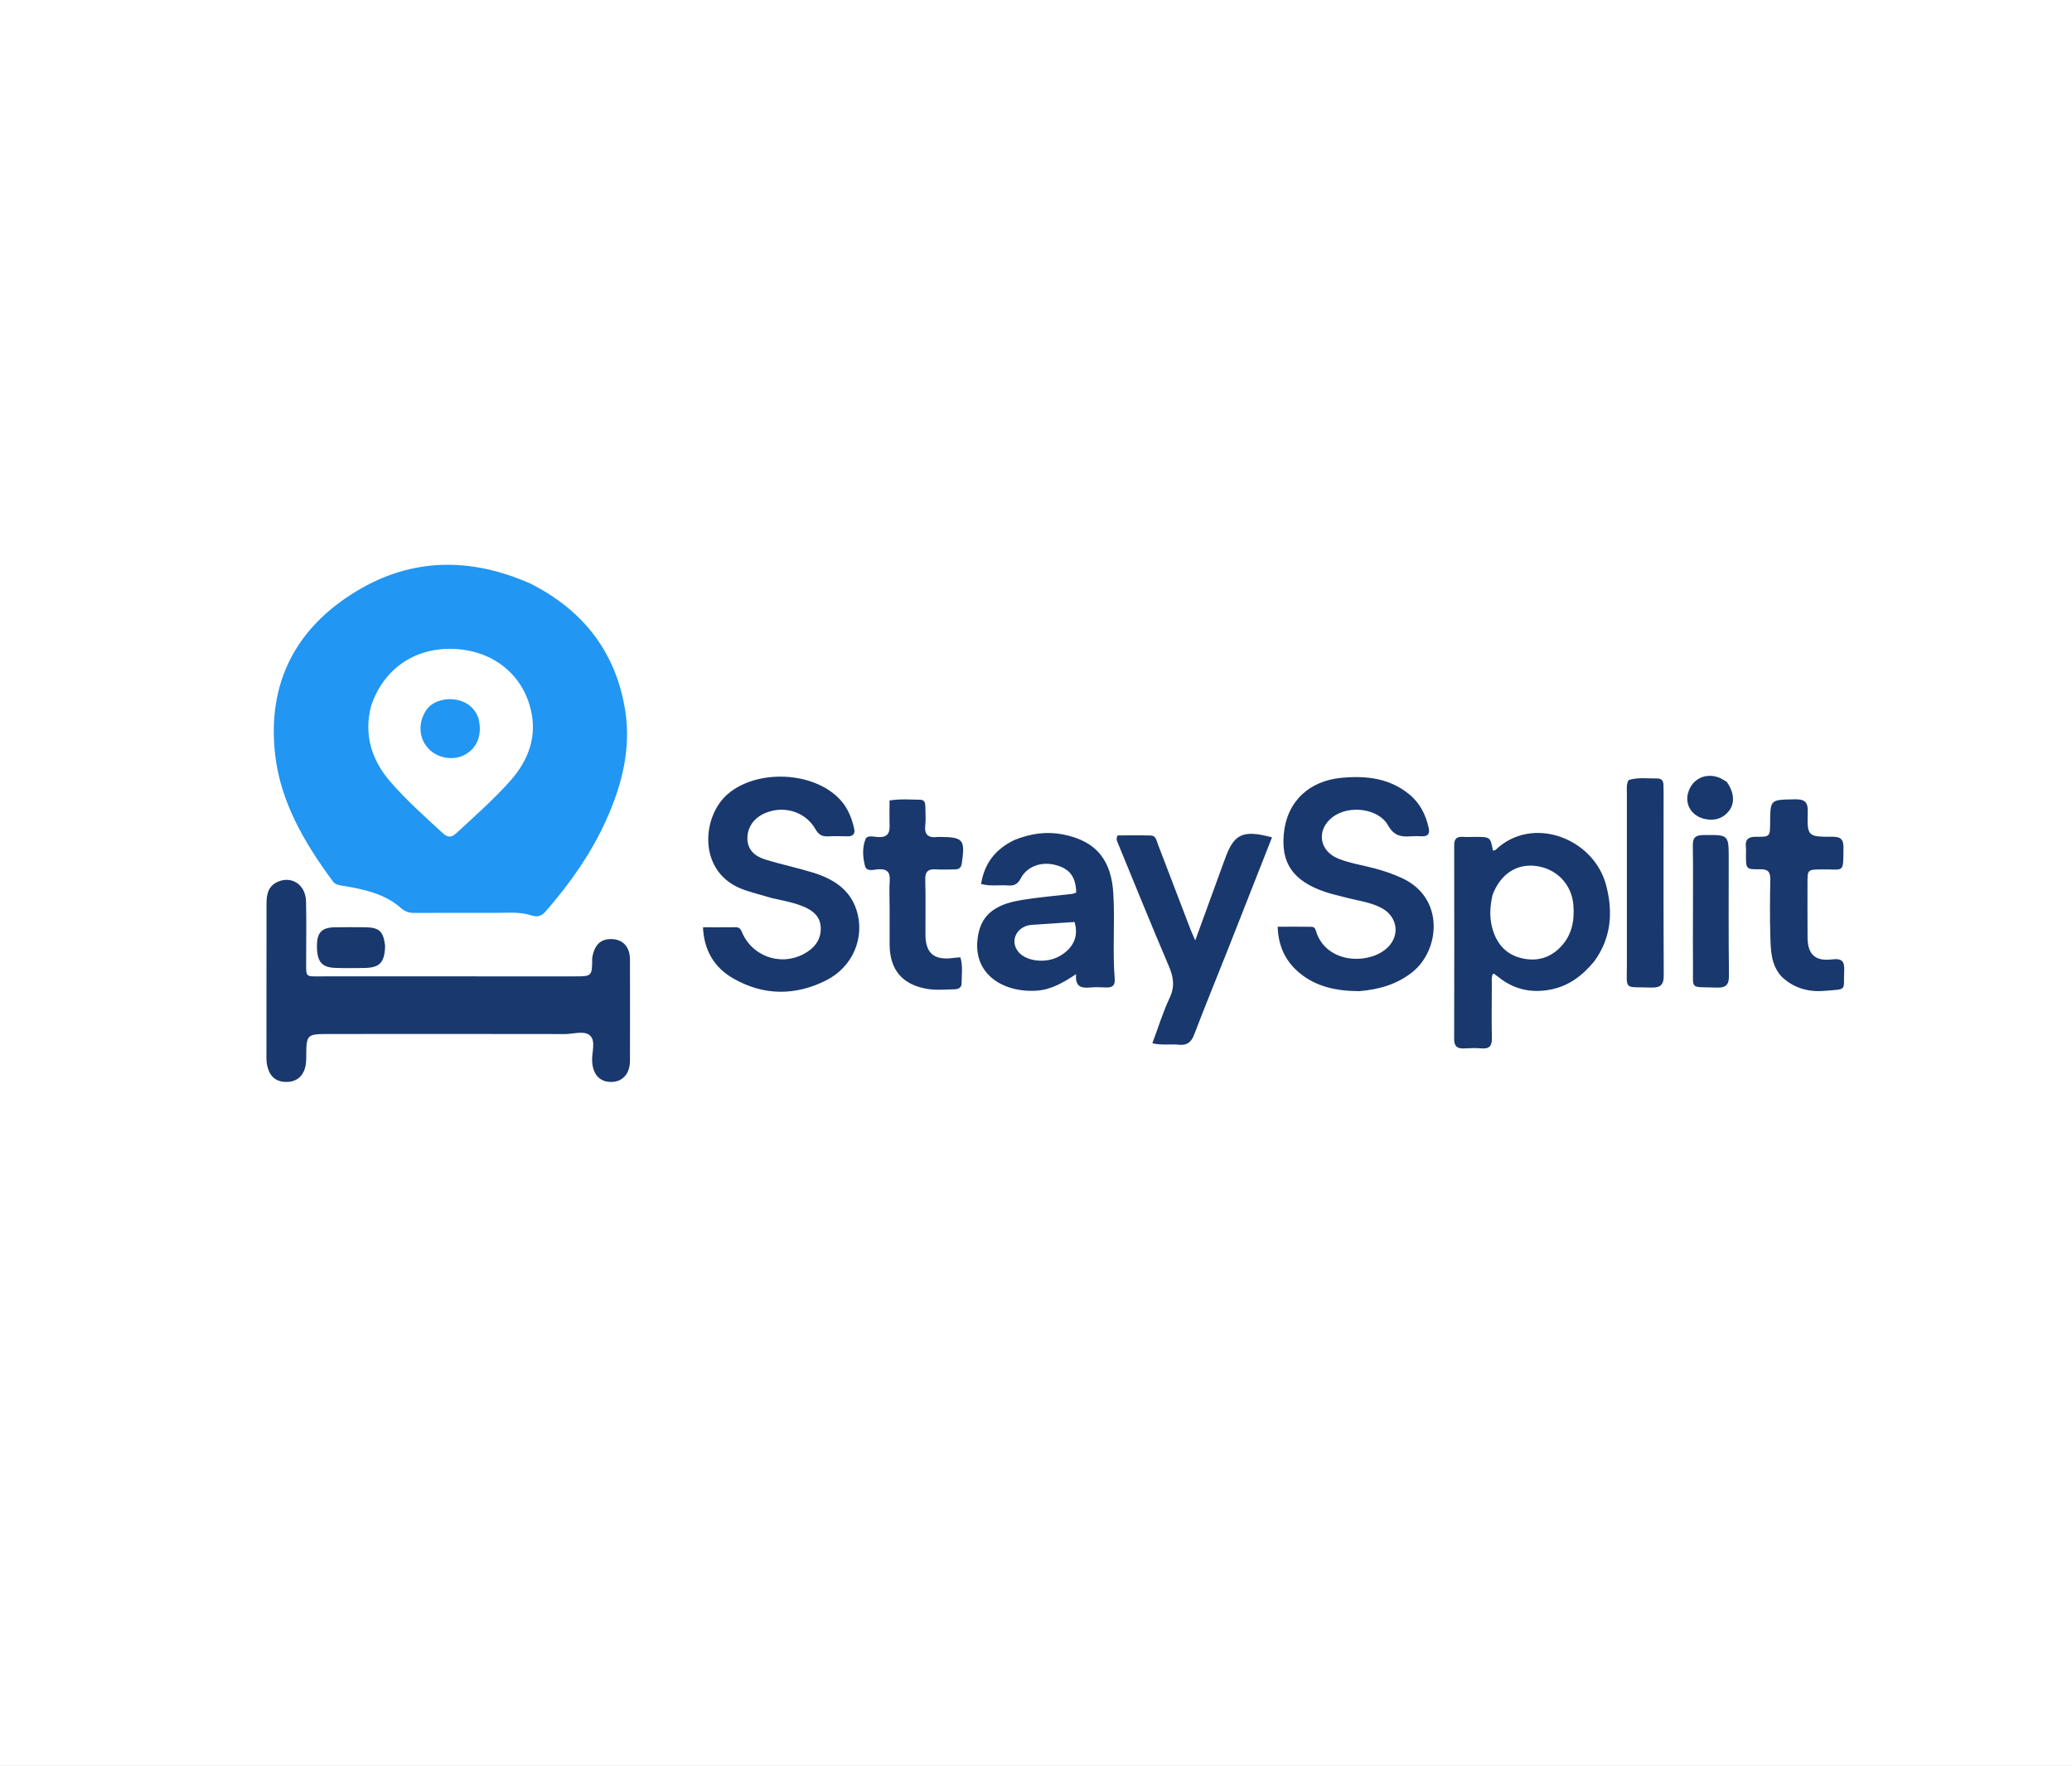
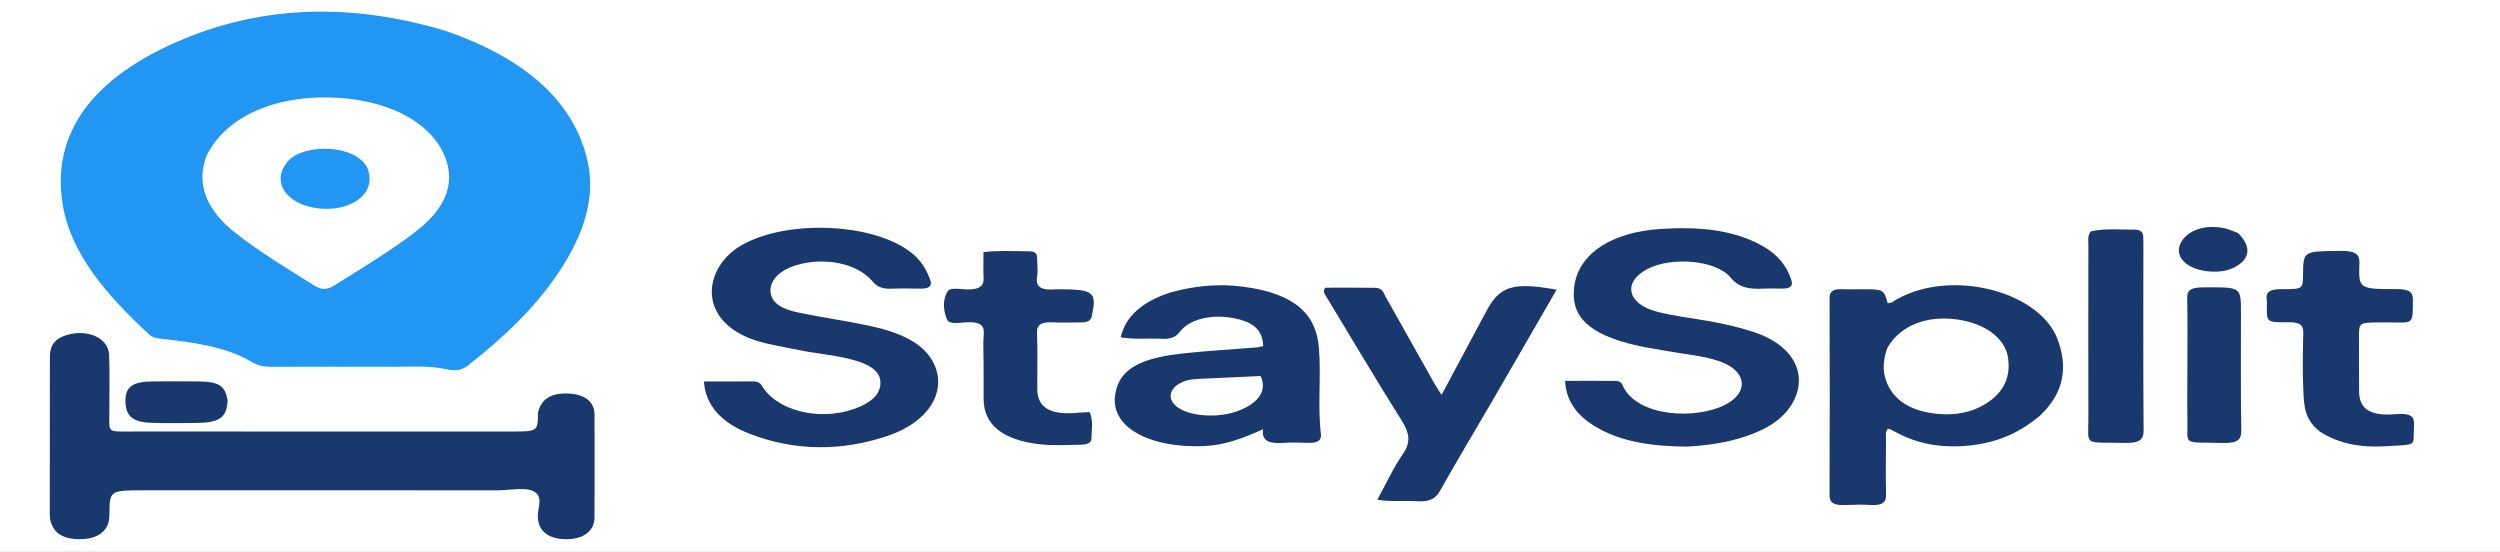
- <svg xmlns="http://www.w3.org/2000/svg" width="115" height="98" viewBox="0 0 115 98" fill="none">
-   <mask id="mask0_2035_446" style="mask-type:luminance" maskUnits="userSpaceOnUse" x="0" y="0" width="115" height="98">
-     <path d="M115 0H0V98H115V0Z" fill="white" />
-   </mask>
-   <g mask="url(#mask0_2035_446)">
-     <path d="M115 0H0V98H115V0Z" fill="white" />
-     <path d="M29.434 32.39C32.435 33.904 34.205 36.271 34.703 39.46C35.03 41.556 34.52 43.57 33.653 45.501C32.814 47.367 31.646 49.025 30.299 50.574C30.069 50.84 29.86 50.929 29.488 50.809C28.843 50.599 28.156 50.673 27.484 50.672C25.986 50.669 24.489 50.667 22.992 50.675C22.696 50.676 22.48 50.599 22.247 50.396C21.333 49.595 20.173 49.357 19.006 49.163C18.799 49.129 18.613 49.11 18.474 48.922C16.898 46.788 15.567 44.517 15.269 41.871C14.829 37.973 16.363 34.876 19.798 32.806C22.875 30.952 26.12 30.93 29.434 32.39ZM20.598 39.178C20.18 40.787 20.621 42.204 21.698 43.431C22.583 44.439 23.586 45.342 24.58 46.25C24.858 46.504 25.06 46.495 25.329 46.246C26.343 45.307 27.383 44.392 28.303 43.364C29.355 42.189 29.843 40.826 29.435 39.284C28.91 37.297 27.206 36.056 25.075 36.016C22.976 35.976 21.287 37.144 20.598 39.178Z" fill="#2196F3" />
-     <path d="M32.868 53.173C32.993 52.411 33.368 52.086 34.016 52.13C34.605 52.171 34.963 52.587 34.964 53.261C34.968 55.134 34.969 57.007 34.964 58.879C34.961 59.602 34.558 60.051 33.934 60.056C33.269 60.061 32.888 59.624 32.864 58.863C32.849 58.396 33.069 57.803 32.762 57.494C32.451 57.182 31.838 57.399 31.359 57.398C27.018 57.388 22.676 57.393 18.334 57.395C17.006 57.395 17.003 57.397 16.997 58.68C16.996 58.957 16.975 59.227 16.856 59.478C16.662 59.886 16.314 60.063 15.862 60.055C15.429 60.047 15.105 59.864 14.933 59.47C14.831 59.235 14.787 58.988 14.788 58.727C14.792 55.873 14.787 53.019 14.792 50.164C14.793 49.68 14.868 49.206 15.385 48.961C16.174 48.587 16.961 49.096 16.985 50.028C17.014 51.1 16.991 52.173 16.993 53.246C16.995 54.306 16.897 54.194 17.943 54.195C22.584 54.199 27.225 54.196 31.866 54.196C32.864 54.196 32.864 54.196 32.868 53.173ZM42.842 49.85C42.315 49.694 41.827 49.569 41.351 49.41C38.69 48.524 38.91 45.322 40.413 44.057C42.051 42.679 45.16 42.82 46.616 44.372C47.046 44.831 47.267 45.383 47.404 45.974C47.471 46.26 47.373 46.431 47.036 46.422C46.681 46.413 46.324 46.405 45.969 46.425C45.631 46.445 45.433 46.329 45.262 46.028C44.702 45.047 43.498 44.684 42.445 45.142C41.834 45.407 41.468 45.942 41.482 46.554C41.496 47.206 41.93 47.543 42.493 47.716C43.365 47.983 44.263 48.169 45.133 48.439C46.244 48.784 47.175 49.366 47.542 50.527C48.018 52.032 47.341 53.67 45.849 54.42C44.138 55.28 42.383 55.273 40.708 54.317C39.643 53.71 39.076 52.757 39.017 51.471C39.642 51.471 40.235 51.479 40.829 51.468C41.114 51.463 41.145 51.678 41.228 51.851C41.885 53.211 43.547 53.666 44.82 52.828C45.321 52.498 45.59 52.036 45.55 51.442C45.511 50.864 45.118 50.543 44.609 50.327C44.057 50.092 43.467 49.993 42.842 49.85ZM88.494 53.348C87.822 54.167 87.049 54.755 85.991 54.942C84.928 55.129 83.995 54.898 83.167 54.234C83.096 54.176 83.022 54.121 82.947 54.068C82.933 54.058 82.911 54.06 82.861 54.05C82.764 54.248 82.801 54.465 82.799 54.673C82.794 55.654 82.783 56.636 82.802 57.616C82.81 58.025 82.69 58.232 82.231 58.193C81.916 58.167 81.595 58.176 81.278 58.195C80.88 58.22 80.706 58.082 80.708 57.669C80.718 54.091 80.717 50.513 80.71 46.934C80.709 46.591 80.821 46.425 81.192 46.452C81.416 46.469 81.641 46.454 81.865 46.454C82.715 46.454 82.715 46.455 82.862 47.214C82.913 47.201 82.978 47.203 83.01 47.172C85.041 45.227 88.46 46.513 89.146 49.148C89.525 50.608 89.445 52.029 88.494 53.348ZM82.837 49.684C82.704 50.273 82.659 50.862 82.809 51.458C83.021 52.294 83.504 52.929 84.361 53.163C85.198 53.392 85.985 53.222 86.613 52.567C87.248 51.905 87.393 51.103 87.327 50.246C87.237 49.072 86.377 48.196 85.209 48.063C84.157 47.944 83.266 48.529 82.837 49.684ZM75.443 55.017C74.186 55.01 73.045 54.779 72.106 53.989C71.336 53.341 70.947 52.507 70.914 51.44C71.573 51.44 72.183 51.433 72.793 51.444C73.01 51.448 73.026 51.649 73.08 51.8C73.665 53.405 75.754 53.548 76.835 52.746C77.743 52.075 77.643 50.886 76.635 50.376C76.015 50.062 75.317 49.989 74.653 49.807C74.312 49.714 73.964 49.643 73.628 49.534C71.688 48.904 71.117 47.839 71.251 46.312C71.412 44.489 72.662 43.341 74.458 43.174C75.823 43.047 77.104 43.189 78.203 44.079C78.804 44.567 79.126 45.207 79.291 45.936C79.36 46.244 79.289 46.437 78.913 46.42C78.708 46.411 78.501 46.406 78.296 46.422C77.75 46.462 77.364 46.388 77.041 45.815C76.503 44.857 74.848 44.671 73.959 45.356C73.046 46.059 73.207 47.229 74.277 47.66C74.919 47.918 75.606 48.019 76.272 48.196C76.814 48.34 77.341 48.517 77.848 48.757C80.198 49.868 79.913 52.749 78.386 53.963C77.541 54.634 76.558 54.922 75.443 55.017ZM56.318 46.62C57.205 46.268 58.068 46.139 58.985 46.315C60.953 46.692 61.687 47.862 61.792 49.601C61.887 51.177 61.741 52.761 61.869 54.339C61.899 54.699 61.733 54.831 61.376 54.812C61.078 54.796 60.776 54.787 60.479 54.815C59.99 54.86 59.66 54.749 59.727 54.073C59.002 54.549 58.325 54.94 57.532 54.99C55.563 55.115 53.796 53.943 54.33 51.714C54.617 50.517 55.622 50.137 56.714 49.955C57.63 49.803 58.561 49.731 59.485 49.62C59.572 49.61 59.655 49.569 59.732 49.544C59.71 48.644 59.351 48.194 58.523 47.999C57.764 47.82 56.992 48.106 56.656 48.752C56.495 49.062 56.3 49.178 55.96 49.15C55.48 49.111 54.992 49.206 54.452 49.069C54.634 47.934 55.233 47.133 56.318 46.62ZM57.768 51.303C57.473 51.337 57.169 51.302 56.885 51.427C56.272 51.697 56.112 52.391 56.558 52.875C57.026 53.384 58.086 53.478 58.803 53.075C59.575 52.64 59.884 51.964 59.637 51.177C59.055 51.214 58.461 51.252 57.768 51.303ZM68.189 52.605C67.541 54.235 66.893 55.821 66.282 57.419C66.121 57.843 65.897 58.039 65.422 57.99C64.967 57.942 64.499 58.033 63.957 57.911C64.285 57.034 64.546 56.182 64.921 55.382C65.214 54.758 65.133 54.235 64.874 53.63C63.907 51.368 62.987 49.086 62.05 46.811C62.003 46.695 61.927 46.582 62.029 46.371C62.616 46.371 63.242 46.361 63.868 46.376C64.16 46.383 64.185 46.653 64.26 46.847C64.869 48.427 65.47 50.01 66.076 51.591C66.139 51.757 66.216 51.917 66.339 52.2L67.909 47.889C67.934 47.82 67.961 47.752 67.986 47.684C68.483 46.283 68.972 46.044 70.599 46.48C69.798 48.513 69.001 50.539 68.189 52.605ZM98.865 54.193C98.286 53.532 98.283 52.752 98.258 51.996C98.223 50.944 98.236 49.889 98.255 48.837C98.262 48.432 98.157 48.242 97.693 48.25C96.905 48.262 96.905 48.237 96.904 47.463C96.904 47.317 96.917 47.171 96.901 47.027C96.854 46.611 97.016 46.442 97.466 46.447C98.24 46.457 98.241 46.434 98.246 45.659C98.256 44.371 98.256 44.394 99.594 44.368C100.14 44.358 100.35 44.487 100.334 45.061C100.297 46.431 100.327 46.45 101.711 46.446C102.187 46.444 102.32 46.614 102.316 47.051C102.301 48.534 102.37 48.236 101.105 48.258C100.319 48.272 100.318 48.261 100.319 49.044C100.319 50.043 100.316 51.042 100.323 52.041C100.329 52.965 100.74 53.369 101.671 53.254C102.257 53.182 102.381 53.38 102.356 53.892C102.302 55.036 102.562 54.887 101.26 55C100.393 55.076 99.55 54.859 98.865 54.193ZM49.375 50.418C49.374 49.873 49.35 49.381 49.381 48.893C49.41 48.43 49.258 48.222 48.751 48.251C48.499 48.265 48.1 48.41 48.01 48.07C47.883 47.585 47.848 47.051 48.04 46.575C48.134 46.343 48.486 46.447 48.714 46.463C49.21 46.499 49.392 46.287 49.375 45.828C49.359 45.377 49.372 44.926 49.372 44.433C49.959 44.334 50.514 44.385 51.067 44.391C51.324 44.394 51.357 44.573 51.358 44.769C51.36 45.114 51.394 45.462 51.355 45.803C51.292 46.347 51.535 46.53 52.057 46.456C52.076 46.453 52.095 46.456 52.114 46.456C53.469 46.46 53.576 46.589 53.383 47.918C53.346 48.175 53.221 48.26 52.98 48.259C52.644 48.257 52.306 48.283 51.972 48.257C51.519 48.222 51.339 48.372 51.353 48.837C51.384 49.853 51.359 50.871 51.364 51.887C51.369 52.927 51.866 53.328 52.934 53.169C53.041 53.153 53.152 53.151 53.305 53.14C53.449 53.632 53.372 54.118 53.369 54.598C53.368 54.826 53.18 54.909 52.984 54.913C52.481 54.922 51.965 54.974 51.475 54.894C50.075 54.663 49.382 53.819 49.376 52.433C49.373 51.78 49.375 51.126 49.375 50.418ZM90.388 43.301C90.938 43.131 91.462 43.22 91.981 43.21C92.21 43.206 92.319 43.338 92.325 43.554C92.329 43.681 92.333 43.808 92.333 43.935C92.332 47.333 92.323 50.73 92.341 54.127C92.343 54.64 92.194 54.834 91.644 54.816C90.097 54.767 90.297 55.007 90.295 53.521C90.291 50.36 90.292 47.199 90.295 44.038C90.295 43.804 90.253 43.565 90.388 43.301ZM93.962 50.854C93.962 49.51 93.975 48.22 93.955 46.931C93.949 46.515 94.082 46.358 94.529 46.352C95.946 46.335 95.946 46.32 95.947 47.672C95.948 49.815 95.933 51.958 95.96 54.101C95.966 54.628 95.848 54.844 95.251 54.819C93.749 54.758 93.982 54.993 93.964 53.578C93.953 52.688 93.962 51.798 93.962 50.854Z" fill="#19386D" />
-     <path d="M21.374 52.502C21.347 53.45 21.069 53.726 20.17 53.731C19.629 53.734 19.087 53.749 18.548 53.722C17.822 53.686 17.572 53.328 17.593 52.425C17.609 51.749 17.883 51.48 18.588 51.471C19.148 51.463 19.707 51.464 20.267 51.471C21.049 51.479 21.28 51.688 21.374 52.502ZM95.835 43.396C96.249 43.973 96.295 44.566 95.976 44.993C95.658 45.418 95.205 45.563 94.694 45.474C93.919 45.34 93.493 44.684 93.697 43.993C93.915 43.257 94.618 42.893 95.358 43.142C95.514 43.195 95.654 43.29 95.835 43.396Z" fill="#19386D" />
-     <path d="M26.549 39.848C26.793 40.762 26.49 41.539 25.775 41.906C25.133 42.237 24.265 42.081 23.773 41.547C23.227 40.956 23.203 40.105 23.651 39.427C24.238 38.539 26.093 38.546 26.549 39.848Z" fill="#2196F3" />
+ <svg xmlns="http://www.w3.org/2000/svg" width="186" height="41" viewBox="0 0 186 41" fill="none">
+   <g clip-path="url(#clip0_2052_2125)">
+     <mask id="mask0_2052_2125" style="mask-type:luminance" maskUnits="userSpaceOnUse" x="-26" y="-42" width="231" height="134">
+       <path d="M205 -42H-26V92H205V-42Z" fill="white" />
+     </mask>
+     <g mask="url(#mask0_2052_2125)">
+       <path d="M205 -42H-26V92H205V-42Z" fill="white" />
+       <path d="M33.123 2.288C39.152 4.359 42.708 7.595 43.707 11.955C44.364 14.821 43.341 17.575 41.598 20.215C39.913 22.767 37.568 25.034 34.862 27.152C34.399 27.515 33.979 27.638 33.233 27.473C31.936 27.187 30.556 27.287 29.206 27.286C26.199 27.282 23.191 27.279 20.184 27.29C19.59 27.292 19.154 27.186 18.688 26.908C16.851 25.814 14.522 25.488 12.177 25.223C11.761 25.176 11.387 25.151 11.108 24.894C7.943 21.976 5.27 18.871 4.67 15.252C3.787 9.922 6.868 5.687 13.769 2.857C19.948 0.322 26.467 0.292 33.123 2.288ZM15.374 11.57C14.536 13.77 15.421 15.707 17.584 17.385C19.362 18.763 21.376 19.998 23.373 21.239C23.933 21.587 24.337 21.575 24.878 21.235C26.915 19.95 29.004 18.699 30.852 17.293C32.965 15.687 33.945 13.823 33.127 11.714C32.072 8.998 28.648 7.301 24.368 7.246C20.152 7.192 16.759 8.789 15.374 11.57Z" fill="#2196F3" />
+       <path d="M40.023 30.706C40.272 29.664 41.026 29.219 42.328 29.28C43.511 29.336 44.229 29.905 44.232 30.827C44.241 33.387 44.242 35.948 44.231 38.508C44.226 39.497 43.416 40.111 42.162 40.118C40.827 40.125 40.062 39.527 40.013 38.486C39.982 37.847 40.425 37.037 39.808 36.615C39.184 36.188 37.952 36.484 36.991 36.482C28.27 36.469 19.549 36.476 10.827 36.478C8.16 36.479 8.153 36.482 8.142 38.236C8.139 38.614 8.096 38.985 7.857 39.328C7.469 39.885 6.769 40.126 5.861 40.116C4.992 40.106 4.341 39.854 3.996 39.316C3.79 38.995 3.702 38.657 3.703 38.3C3.712 34.398 3.701 30.495 3.712 26.592C3.714 25.93 3.865 25.282 4.903 24.947C6.489 24.435 8.069 25.132 8.118 26.405C8.175 27.871 8.129 29.339 8.134 30.805C8.137 32.255 7.94 32.102 10.041 32.103C19.363 32.109 28.686 32.105 38.008 32.105C40.014 32.105 40.014 32.104 40.023 30.706ZM60.055 26.163C58.998 25.949 58.018 25.778 57.061 25.561C51.715 24.349 52.157 19.971 55.178 18.241C58.468 16.358 64.713 16.55 67.636 18.672C68.501 19.299 68.945 20.055 69.22 20.863C69.354 21.253 69.158 21.487 68.48 21.475C67.767 21.463 67.05 21.452 66.338 21.48C65.658 21.506 65.26 21.347 64.916 20.936C63.792 19.594 61.374 19.099 59.259 19.724C58.032 20.087 57.297 20.819 57.324 21.656C57.352 22.547 58.224 23.008 59.356 23.244C61.106 23.609 62.91 23.863 64.658 24.233C66.89 24.705 68.761 25.5 69.497 27.088C70.453 29.146 69.093 31.386 66.096 32.411C62.659 33.587 59.134 33.577 55.769 32.271C53.631 31.44 52.491 30.137 52.373 28.379C53.627 28.379 54.82 28.39 56.012 28.375C56.584 28.368 56.647 28.662 56.815 28.898C58.134 30.758 61.472 31.381 64.029 30.234C65.035 29.783 65.577 29.151 65.496 28.339C65.417 27.549 64.628 27.109 63.605 26.814C62.497 26.493 61.312 26.358 60.055 26.163ZM151.756 30.945C150.406 32.065 148.855 32.869 146.729 33.124C144.594 33.38 142.721 33.064 141.057 32.156C140.913 32.078 140.765 32.002 140.614 31.929C140.587 31.916 140.543 31.918 140.442 31.905C140.248 32.175 140.321 32.473 140.318 32.758C140.307 34.099 140.286 35.44 140.324 36.781C140.339 37.34 140.098 37.623 139.177 37.571C138.544 37.534 137.899 37.546 137.263 37.573C136.462 37.607 136.114 37.418 136.117 36.854C136.138 31.961 136.135 27.068 136.121 22.175C136.12 21.706 136.345 21.479 137.091 21.517C137.539 21.539 137.992 21.518 138.442 21.519C140.148 21.519 140.148 21.519 140.444 22.558C140.546 22.54 140.677 22.543 140.741 22.501C144.822 19.841 151.69 21.599 153.067 25.203C153.829 27.199 153.666 29.141 151.756 30.945ZM140.393 25.936C140.126 26.741 140.035 27.546 140.338 28.36C140.763 29.504 141.734 30.372 143.455 30.692C145.137 31.005 146.718 30.773 147.979 29.878C149.255 28.972 149.545 27.876 149.413 26.704C149.232 25.098 147.504 23.901 145.159 23.72C143.046 23.556 141.256 24.356 140.393 25.936ZM125.542 33.227C123.016 33.218 120.725 32.902 118.838 31.821C117.291 30.935 116.509 29.795 116.445 28.336C117.769 28.336 118.994 28.326 120.218 28.342C120.655 28.347 120.686 28.623 120.795 28.828C121.971 31.023 126.165 31.218 128.339 30.123C130.161 29.204 129.96 27.579 127.937 26.881C126.69 26.451 125.287 26.352 123.955 26.104C123.269 25.976 122.57 25.879 121.895 25.73C118 24.869 116.851 23.413 117.122 21.325C117.445 18.831 119.955 17.263 123.563 17.034C126.304 16.86 128.878 17.054 131.085 18.272C132.293 18.939 132.94 19.814 133.271 20.81C133.41 21.231 133.266 21.496 132.512 21.473C132.1 21.46 131.683 21.453 131.272 21.474C130.176 21.53 129.4 21.428 128.752 20.645C127.67 19.335 124.346 19.081 122.561 20.017C120.727 20.979 121.049 22.579 123.2 23.168C124.489 23.521 125.87 23.659 127.207 23.901C128.295 24.098 129.355 24.34 130.372 24.667C135.093 26.186 134.521 30.127 131.453 31.786C129.755 32.704 127.78 33.097 125.542 33.227ZM87.125 21.746C88.908 21.264 90.641 21.088 92.482 21.328C96.436 21.844 97.91 23.444 98.121 25.822C98.311 27.977 98.018 30.142 98.276 32.3C98.335 32.792 98.003 32.973 97.286 32.947C96.686 32.925 96.08 32.913 95.484 32.951C94.502 33.013 93.838 32.86 93.972 31.936C92.516 32.587 91.158 33.123 89.565 33.191C85.608 33.361 82.059 31.759 83.132 28.711C83.707 27.075 85.727 26.554 87.921 26.306C89.761 26.098 91.631 26 93.487 25.848C93.662 25.834 93.828 25.778 93.982 25.744C93.938 24.513 93.218 23.898 91.555 23.631C90.029 23.387 88.48 23.778 87.803 24.661C87.48 25.085 87.09 25.244 86.406 25.206C85.443 25.152 84.462 25.281 83.378 25.095C83.743 23.543 84.946 22.448 87.125 21.746ZM90.038 28.149C89.445 28.196 88.836 28.148 88.265 28.319C87.033 28.689 86.712 29.637 87.607 30.298C88.548 30.994 90.676 31.123 92.117 30.572C93.667 29.977 94.288 29.053 93.793 27.977C92.623 28.027 91.43 28.079 90.038 28.149ZM110.971 29.929C109.668 32.158 108.368 34.326 107.141 36.512C106.816 37.092 106.367 37.36 105.413 37.292C104.498 37.227 103.559 37.352 102.47 37.184C103.129 35.985 103.652 34.821 104.407 33.727C104.995 32.873 104.832 32.158 104.312 31.331C102.369 28.238 100.522 25.117 98.64 22.007C98.544 21.848 98.393 21.694 98.598 21.406C99.776 21.406 101.034 21.392 102.291 21.412C102.878 21.421 102.929 21.791 103.078 22.056C104.302 24.217 105.508 26.381 106.725 28.542C106.853 28.769 107.007 28.989 107.254 29.376L110.409 23.48C110.459 23.387 110.513 23.294 110.562 23.2C111.561 21.286 112.543 20.958 115.811 21.554C114.203 24.335 112.602 27.105 110.971 29.929ZM172.59 32.1C171.426 31.197 171.421 30.13 171.371 29.097C171.3 27.658 171.326 26.216 171.364 24.776C171.378 24.224 171.167 23.964 170.235 23.974C168.653 23.991 168.652 23.957 168.65 22.898C168.65 22.699 168.676 22.499 168.643 22.302C168.549 21.733 168.874 21.502 169.78 21.51C171.334 21.523 171.335 21.491 171.346 20.432C171.365 18.67 171.366 18.701 174.053 18.666C175.15 18.652 175.572 18.829 175.541 19.614C175.466 21.488 175.526 21.513 178.306 21.508C179.262 21.506 179.529 21.737 179.521 22.335C179.491 24.362 179.63 23.955 177.088 23.986C175.511 24.005 175.509 23.99 175.51 25.06C175.51 26.426 175.503 27.792 175.518 29.157C175.531 30.422 176.355 30.974 178.225 30.817C179.402 30.718 179.651 30.988 179.602 31.689C179.494 33.254 180.016 33.049 177.399 33.205C175.658 33.308 173.966 33.011 172.59 32.1ZM73.178 26.939C73.177 26.194 73.129 25.521 73.191 24.854C73.249 24.221 72.944 23.937 71.925 23.975C71.419 23.995 70.617 24.193 70.438 23.729C70.182 23.065 70.112 22.335 70.498 21.684C70.686 21.367 71.392 21.509 71.851 21.532C72.847 21.58 73.214 21.291 73.179 20.663C73.146 20.047 73.172 19.429 73.172 18.756C74.352 18.62 75.467 18.69 76.577 18.698C77.094 18.701 77.161 18.947 77.163 19.214C77.166 19.686 77.235 20.162 77.156 20.628C77.03 21.373 77.519 21.623 78.567 21.522C78.604 21.518 78.643 21.521 78.68 21.521C81.403 21.526 81.617 21.704 81.229 23.521C81.154 23.872 80.905 23.988 80.421 23.986C79.745 23.984 79.066 24.02 78.395 23.984C77.485 23.936 77.125 24.142 77.153 24.778C77.214 26.167 77.164 27.558 77.174 28.948C77.184 30.37 78.183 30.919 80.328 30.7C80.544 30.678 80.765 30.676 81.073 30.661C81.362 31.334 81.208 31.998 81.203 32.654C81.2 32.966 80.822 33.08 80.428 33.085C79.417 33.098 78.382 33.169 77.397 33.059C74.586 32.744 73.192 31.59 73.18 29.694C73.174 28.801 73.178 27.907 73.178 26.939ZM155.561 17.208C156.666 16.975 157.718 17.096 158.762 17.084C159.221 17.078 159.439 17.259 159.453 17.553C159.461 17.727 159.468 17.901 159.468 18.075C159.467 22.72 159.448 27.365 159.484 32.01C159.489 32.712 159.189 32.976 158.084 32.953C154.977 32.886 155.378 33.214 155.375 31.181C155.367 26.859 155.369 22.537 155.375 18.215C155.375 17.895 155.29 17.568 155.561 17.208ZM162.74 27.535C162.74 25.697 162.766 23.934 162.727 22.171C162.715 21.602 162.982 21.387 163.879 21.38C166.725 21.357 166.725 21.336 166.727 23.184C166.729 26.115 166.7 29.045 166.754 31.975C166.767 32.695 166.528 32.99 165.329 32.957C162.313 32.873 162.781 33.194 162.745 31.26C162.722 30.044 162.74 28.827 162.74 27.535Z" fill="#19386D" />
+       <path d="M16.935 29.789C16.881 31.084 16.32 31.462 14.515 31.469C13.429 31.474 12.34 31.494 11.257 31.457C9.799 31.407 9.296 30.918 9.339 29.683C9.372 28.759 9.922 28.391 11.338 28.378C12.462 28.367 13.586 28.369 14.71 28.378C16.281 28.39 16.744 28.676 16.935 29.789ZM166.503 17.338C167.334 18.127 167.428 18.937 166.786 19.521C166.148 20.102 165.238 20.3 164.211 20.179C162.654 19.996 161.798 19.099 162.21 18.154C162.648 17.148 164.058 16.649 165.546 16.991C165.858 17.062 166.14 17.193 166.503 17.338Z" fill="#19386D" />
+       <path d="M27.329 12.486C27.819 13.736 27.211 14.798 25.775 15.301C24.484 15.753 22.742 15.54 21.752 14.809C20.656 14.001 20.607 12.838 21.507 11.911C22.686 10.696 26.414 10.706 27.329 12.486Z" fill="#2196F3" />
+     </g>
  </g>
+   <defs>
+     <clipPath id="clip0_2052_2125">
+       <rect width="186" height="41" fill="white" />
+     </clipPath>
+   </defs>
</svg>
